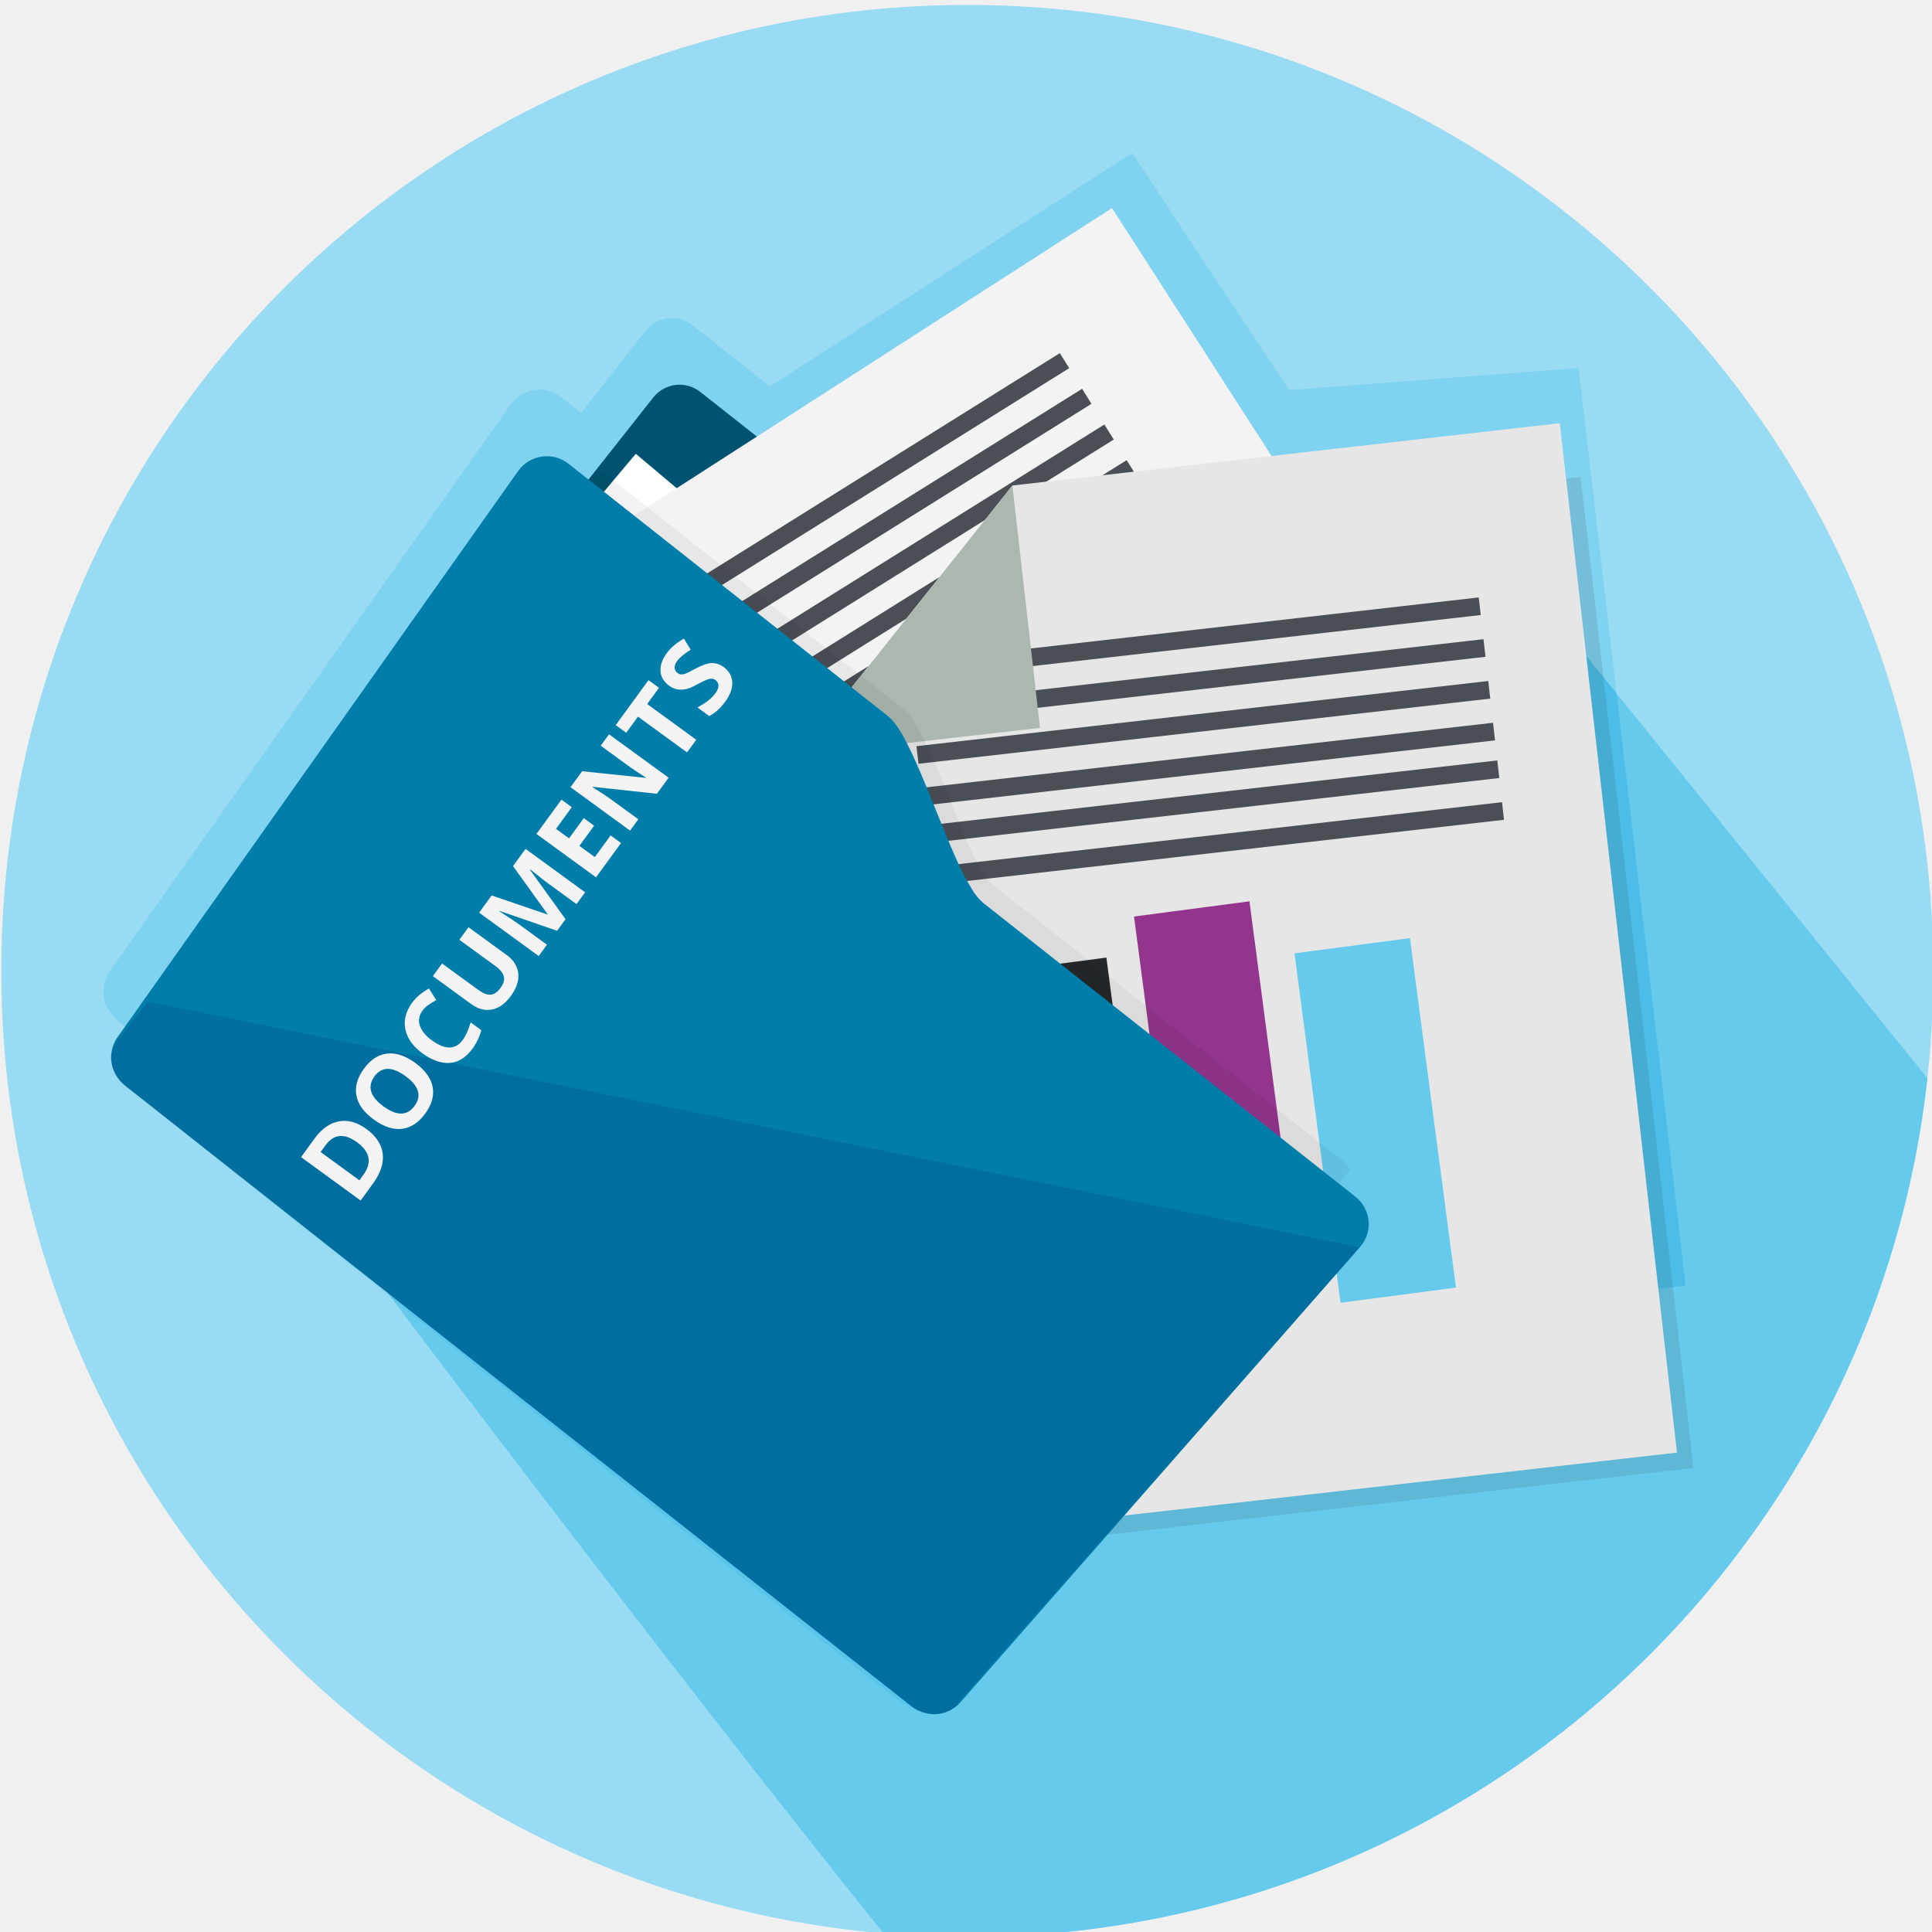
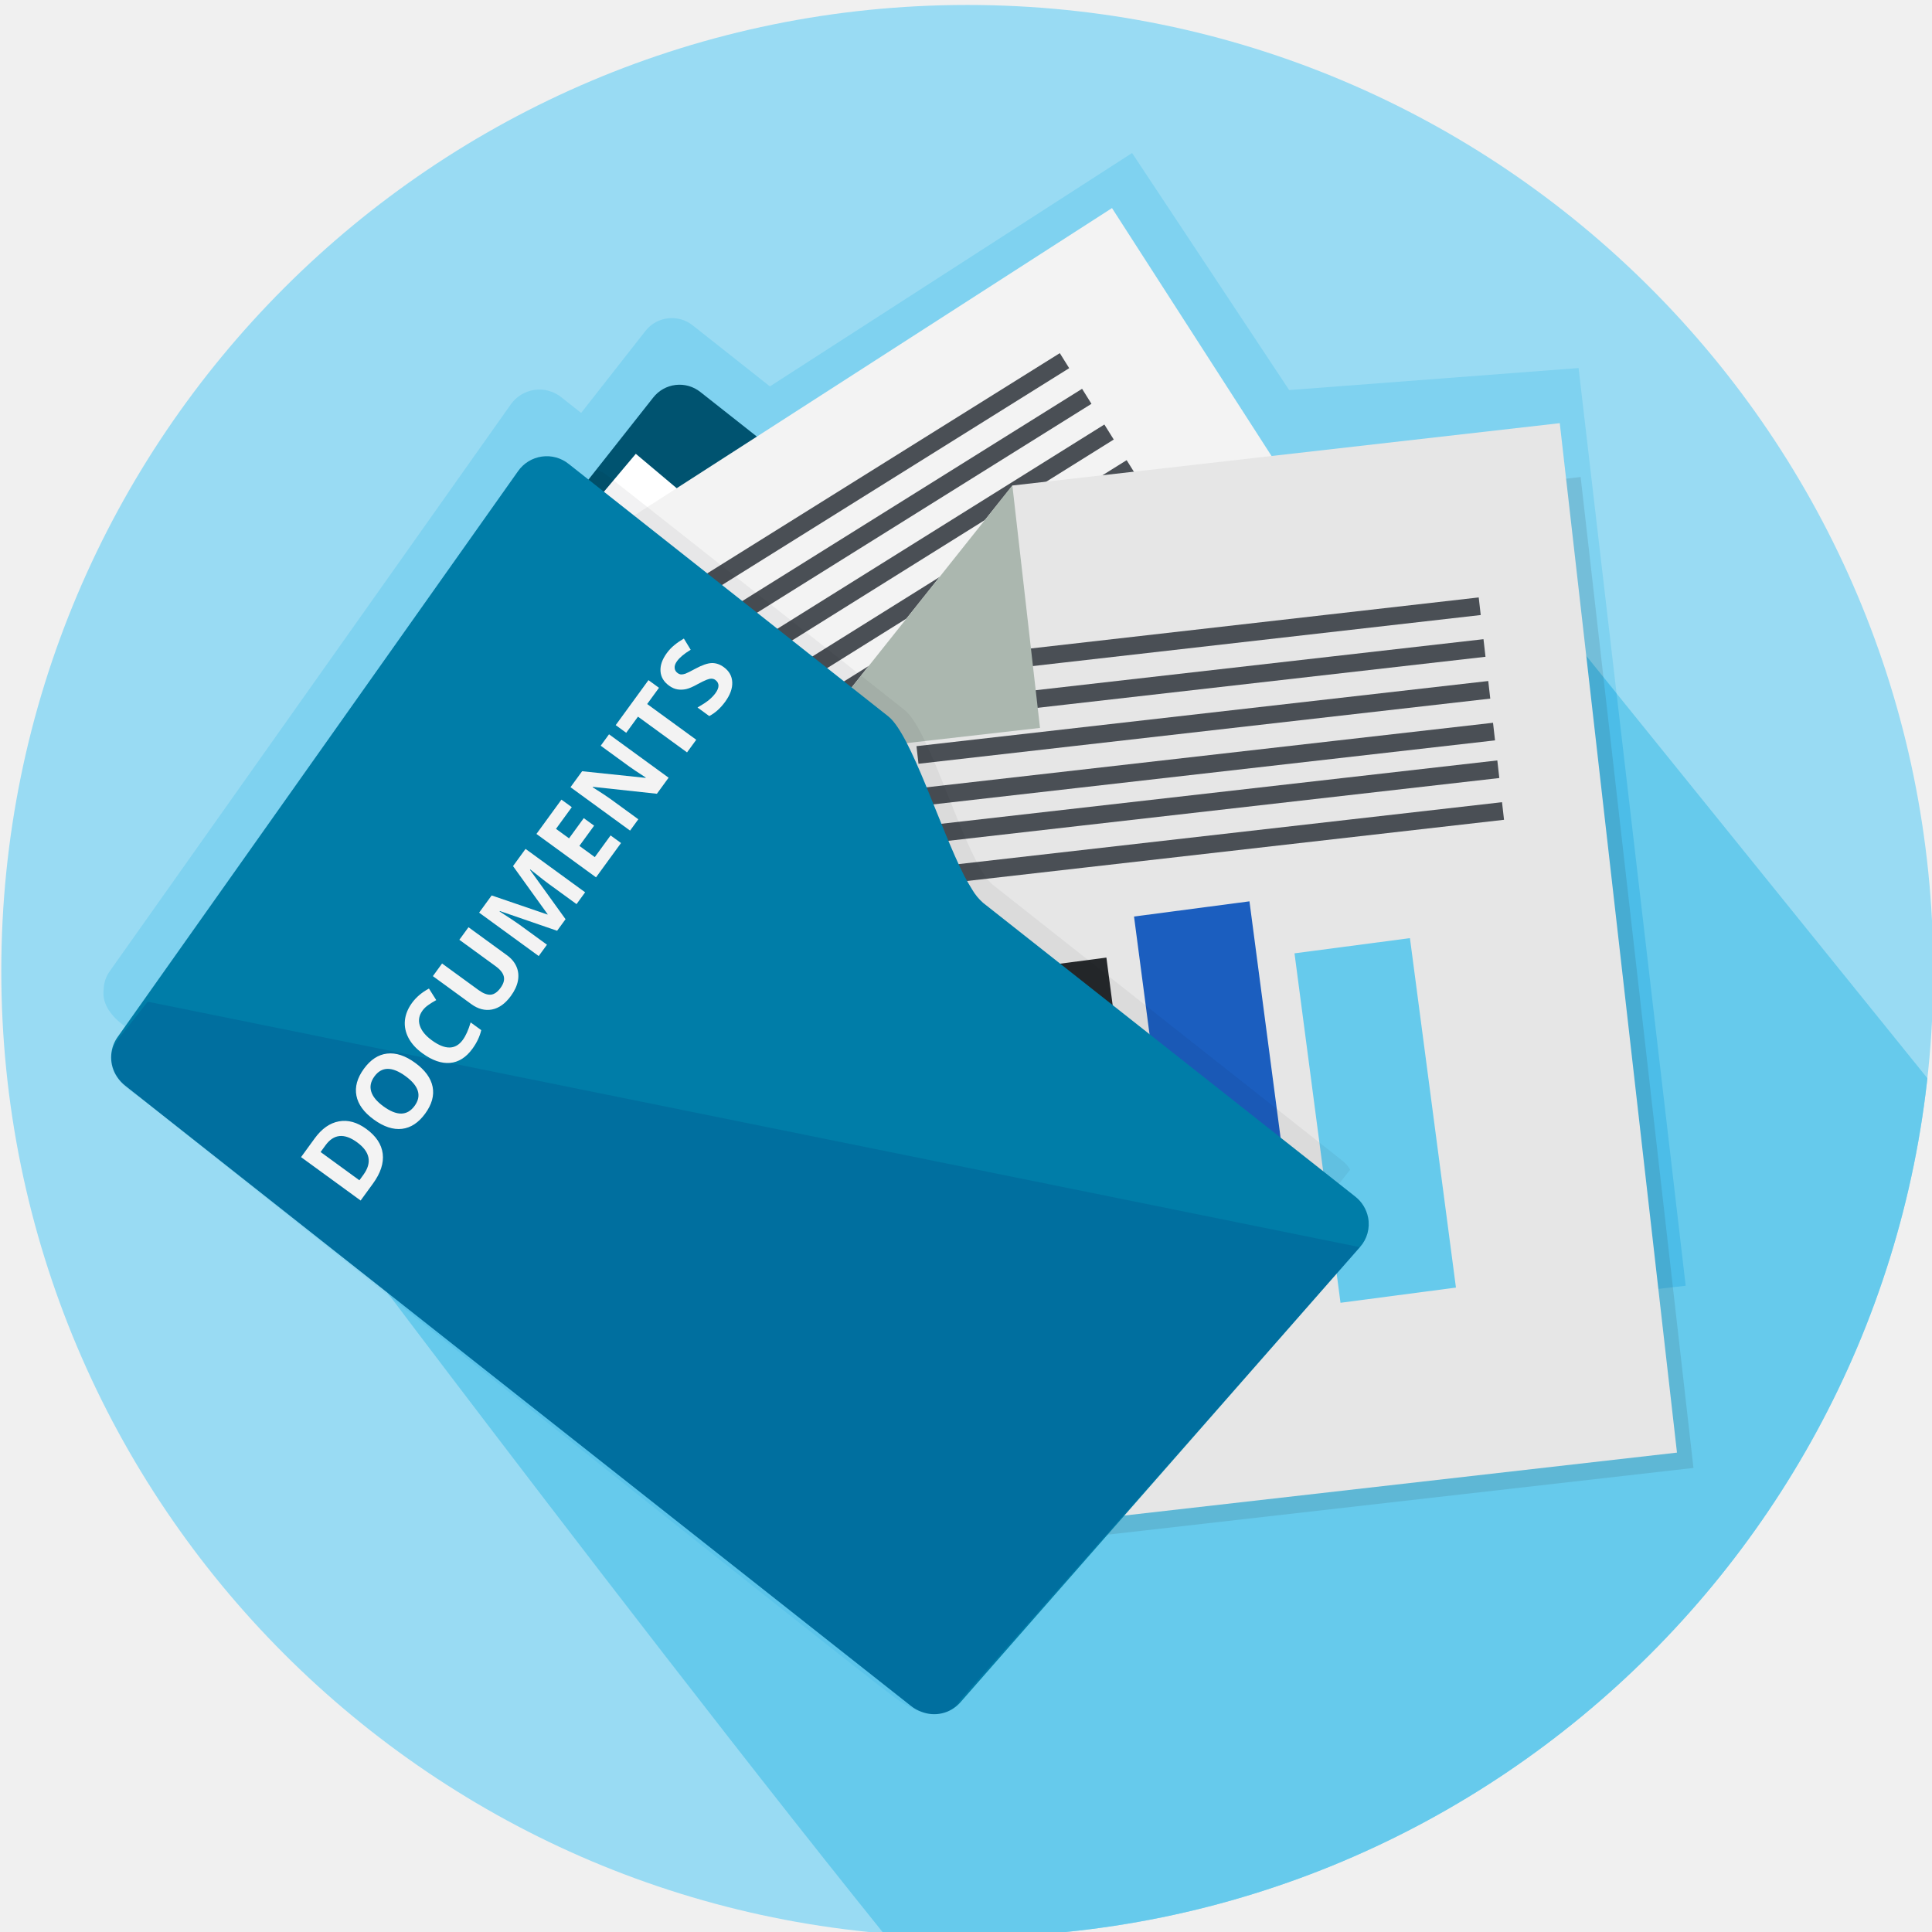
<svg xmlns="http://www.w3.org/2000/svg" viewBox="0 0 300 300">
  <defs>
-     <style>.a{fill:none;}.b{isolation:isolate;}.c{fill:#99dbf3;}.d{clip-path:url(#a);}.e{fill:#66caec;}.f,.i,.n,.r{fill:#25282b;}.f{opacity:0.36;}.f,.r{mix-blend-mode:overlay;}.g{fill:#005370;}.h{fill:#fff;}.i{opacity:0.12;}.j,.s{fill:#f3f3f3;}.k{fill:#4a4f55;}.l{fill:#e6e6e6;}.m{fill:#abb7af;}.o{fill:#93358d;}.p{fill:#a7a9ac;opacity:0.15;mix-blend-mode:multiply;}.q{fill:#007da8;}.r{opacity:0.16;}.s{font-size:16px;font-family:OpenSans-Bold, Open Sans;font-weight:700;}</style>
+     <style>.a{fill:none;}.b{isolation:isolate;}.c{fill:#99dbf3;}.d{clip-path:url(#a);}.e{fill:#66caec;}.f,.i,.n,.r{fill:#25282b;}.f{opacity:0.36;}.f,.r{mix-blend-mode:overlay;}.g{fill:#005370;}.h{fill:#fff;}.i{opacity:0.12;}.j,.s{fill:#f3f3f3;}.k{fill:#4a4f55;}.l{fill:#e6e6e6;}.m{fill:#abb7af;}.o{fill:#1b5ebf;}.p{fill:#a7a9ac;opacity:0.15;mix-blend-mode:multiply;}.q{fill:#007da8;}.r{opacity:0.16;}.s{font-size:16px;font-family:OpenSans-Bold, Open Sans;font-weight:700;}</style>
    <clipPath id="a">
      <circle class="a" cx="150.2" cy="150.77" r="150" />
    </clipPath>
  </defs>
  <g class="b">
    <rect class="a" x="0.2" y="0.77" width="300" height="300" />
    <circle class="c" cx="150.2" cy="150.77" r="150" />
    <g class="d">
      <path class="e" d="M60.16,200.74S164.92,339.65,169.44,336l161-130L230.28,82Z" />
    </g>
    <path class="f" d="M200.18,60.57,175.79,23.76,119.55,60l-12-9.49a5.21,5.21,0,0,0-7.31.86l-10,12.75-3.06-2.42a5.44,5.44,0,0,0-7.89,1.13L17,150.87a5,5,0,0,0-.9,2.72c-.55,3.93,4.38,6.44,4.38,6.44s109.77,87.78,117.32,93.32c3.86,2.83,6.42,2.86,8,2.22a5,5,0,0,0,2.11-1.39L188.39,208l73.36-8.35L245.12,57.15Z" />
    <path class="g" d="M153.3,96,108.74,60.86a5.19,5.19,0,0,0-7.3.86L23.77,160.13a5.2,5.2,0,0,0,.86,7.3l116.84,92.22a5.21,5.21,0,0,0,7.3-.86l70-88.73a5.2,5.2,0,0,0-.86-7.3l-51.46-40.61C162.47,119,157.31,99.2,153.3,96Z" />
    <rect class="h" x="106.65" y="66.77" width="59.27" height="148.03" transform="translate(-59.19 154.43) rotate(-49.92)" />
    <polygon class="i" points="74.88 99.9 172.01 37.38 234.29 134.15 223.64 183.16 156.34 226.48 74.88 99.9" />
    <polygon class="j" points="75.53 94.82 172.67 32.31 234.94 129.07 224.29 178.09 156.99 221.4 75.53 94.82" />
    <rect class="k" x="90.99" y="75.93" width="80.41" height="2.75" transform="translate(-21.03 81.24) rotate(-31.99)" />
    <rect class="k" x="94.45" y="81.47" width="80.41" height="2.75" transform="translate(-23.44 83.91) rotate(-31.99)" />
    <rect class="k" x="97.91" y="87.01" width="80.41" height="2.75" transform="translate(-25.85 86.59) rotate(-31.99)" />
    <rect class="k" x="101.37" y="92.55" width="80.41" height="2.75" transform="translate(-28.26 89.26) rotate(-31.99)" />
    <rect class="k" x="104.48" y="97.54" width="80.41" height="2.75" transform="translate(-30.43 91.67) rotate(-31.99)" />
    <rect class="k" x="107.94" y="103.08" width="80.41" height="2.75" transform="translate(-32.84 94.34) rotate(-31.99)" />
    <rect class="k" x="121.34" y="124.52" width="80.41" height="2.75" transform="translate(-42.17 104.69) rotate(-31.99)" />
    <rect class="k" x="124.8" y="130.06" width="80.41" height="2.75" transform="translate(-44.57 107.36) rotate(-31.99)" />
    <rect class="k" x="128.26" y="135.6" width="80.41" height="2.75" transform="translate(-46.98 110.04) rotate(-31.99)" />
    <rect class="k" x="131.72" y="141.14" width="80.41" height="2.75" transform="translate(-49.39 112.71) rotate(-31.99)" />
-     <rect class="k" x="134.83" y="146.13" width="80.41" height="2.75" transform="translate(-51.56 115.12) rotate(-31.99)" />
+     <rect class="k" x="134.83" y="146.13" width="80.41" height="2.75" transform="matrix(0.85, -0.53, 0.53, 0.85, -51.56, 115.12)" />
    <rect class="k" x="138.29" y="151.67" width="80.41" height="2.75" transform="translate(-53.97 117.79) rotate(-31.99)" />
    <polygon class="i" points="262.96 227.94 135.39 242.47 122 124.83 157.05 84.14 245.44 74.07 262.96 227.94" />
    <polygon class="l" points="260.4 225.56 137.72 239.53 123.81 117.32 157.2 75.39 242.2 65.71 260.4 225.56" />
    <rect class="k" x="140.69" y="97.83" width="89.36" height="2.75" transform="translate(-10.03 21.61) rotate(-6.5)" />
    <rect class="k" x="141.43" y="104.32" width="89.36" height="2.75" transform="translate(-10.76 21.73) rotate(-6.5)" />
    <rect class="k" x="142.17" y="110.81" width="89.36" height="2.75" transform="translate(-11.49 21.86) rotate(-6.5)" />
    <rect class="k" x="142.91" y="117.3" width="89.36" height="2.75" transform="translate(-12.22 21.98) rotate(-6.5)" />
    <rect class="k" x="143.58" y="123.14" width="89.36" height="2.75" transform="translate(-12.88 22.1) rotate(-6.5)" />
    <rect class="k" x="144.31" y="129.63" width="89.36" height="2.75" transform="translate(-13.61 22.22) rotate(-6.5)" />
    <polygon class="m" points="161.49 113.03 123.84 117.32 157.2 75.39 161.49 113.03" />
    <rect class="n" x="156.26" y="149.72" width="18.08" height="37.88" transform="translate(-20.59 23.01) rotate(-7.5)" />
    <rect class="o" x="179.94" y="140.89" width="18.08" height="60.22" transform="translate(-20.7 26.12) rotate(-7.5)" />
    <rect class="e" x="204.5" y="146.63" width="18.08" height="54.73" transform="translate(-20.88 29.35) rotate(-7.5)" />
    <path class="p" d="M92.6,72.92,18.18,167.21a6,6,0,0,0,1.3,1.42l122,96.3a5.84,5.84,0,0,0,1.69.93l66.48-84.23a5,5,0,0,0-1.28-1.45l-54.21-42.79a7.82,7.82,0,0,1-1.61-2c-.35-.56-.71-1.21-1.08-1.92-3.62-7.08-7.67-20.59-11-23.21L94.3,73.83A5.2,5.2,0,0,0,92.6,72.92Z" />
    <path class="q" d="M80.43,73.18l-62.27,88a5.44,5.44,0,0,0,0,6,6,6,0,0,0,1.3,1.42l122,96.3a5.84,5.84,0,0,0,1.69.93,5.41,5.41,0,0,0,5.87-1.37l62.16-70.82a5.34,5.34,0,0,0,1.26-4.58,5.49,5.49,0,0,0-2-3.26l-57.79-45.61a8.42,8.42,0,0,1-1.71-2.09c-.38-.6-.76-1.29-1.16-2-3.87-7.54-8.27-22-11.83-24.85L88.32,72.05A5.44,5.44,0,0,0,80.43,73.18Z" />
    <path class="r" d="M22.94,155.54l188.28,38.13L149.08,264s-2.56,5.15-10.11-.38S21.65,170.34,21.65,170.34s-7.41-3.77-3.06-9.29Z" />
    <text class="s" transform="matrix(0.59, -0.81, 0.81, 0.59, 55.15, 187.58)">DOCUMENTS</text>
  </g>
</svg>
